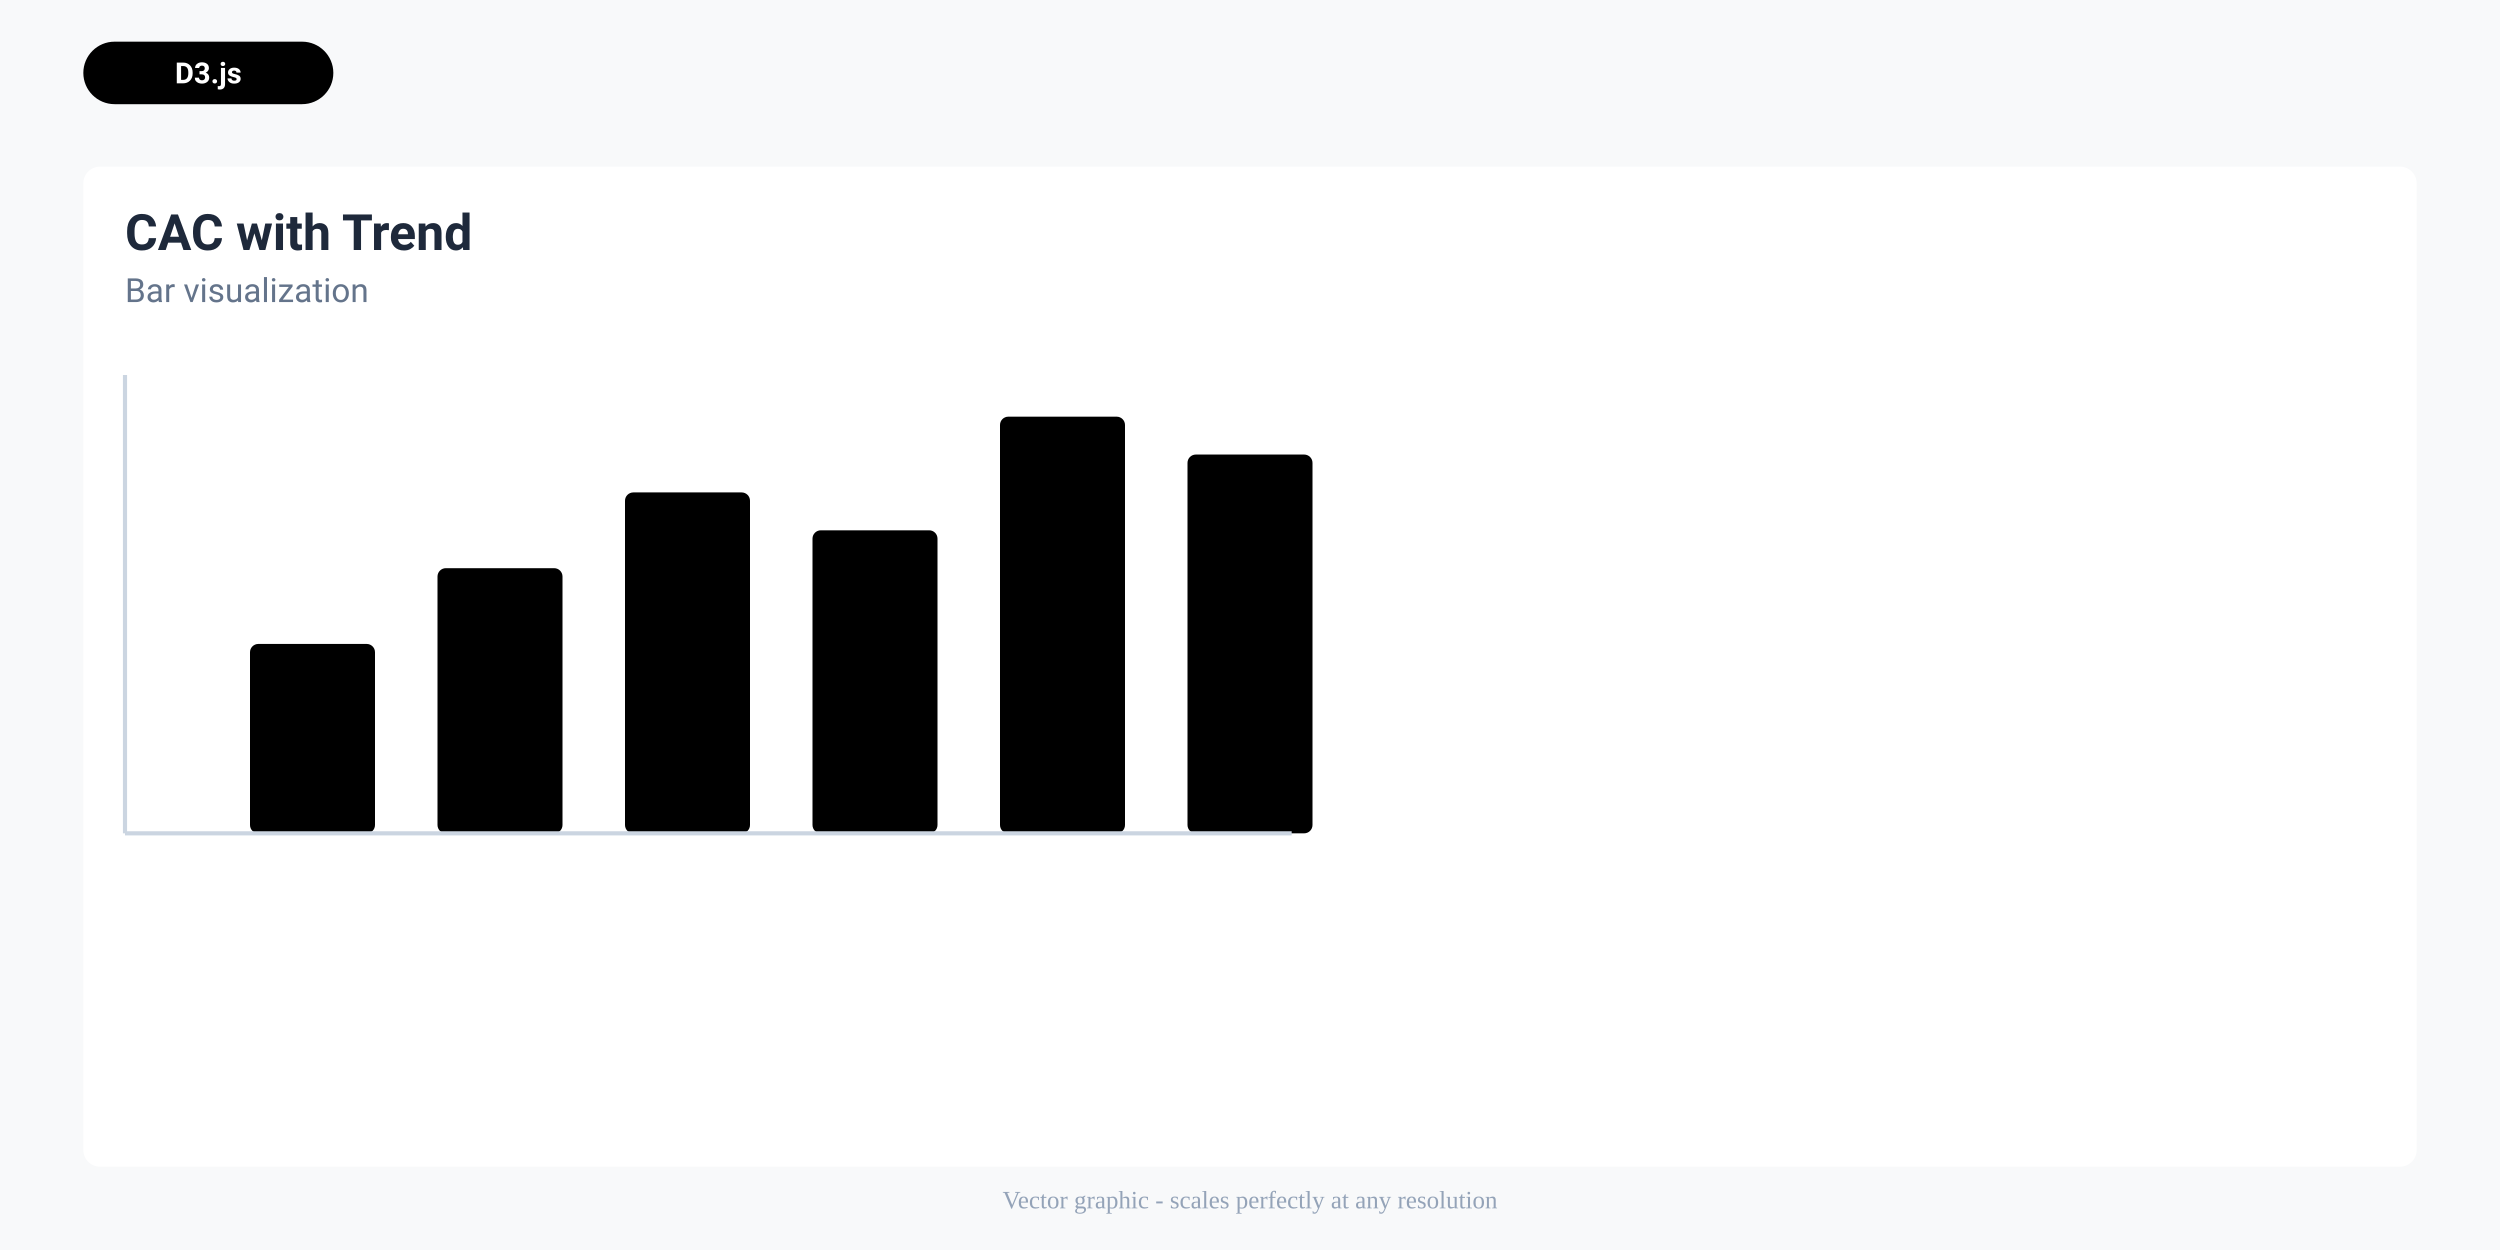
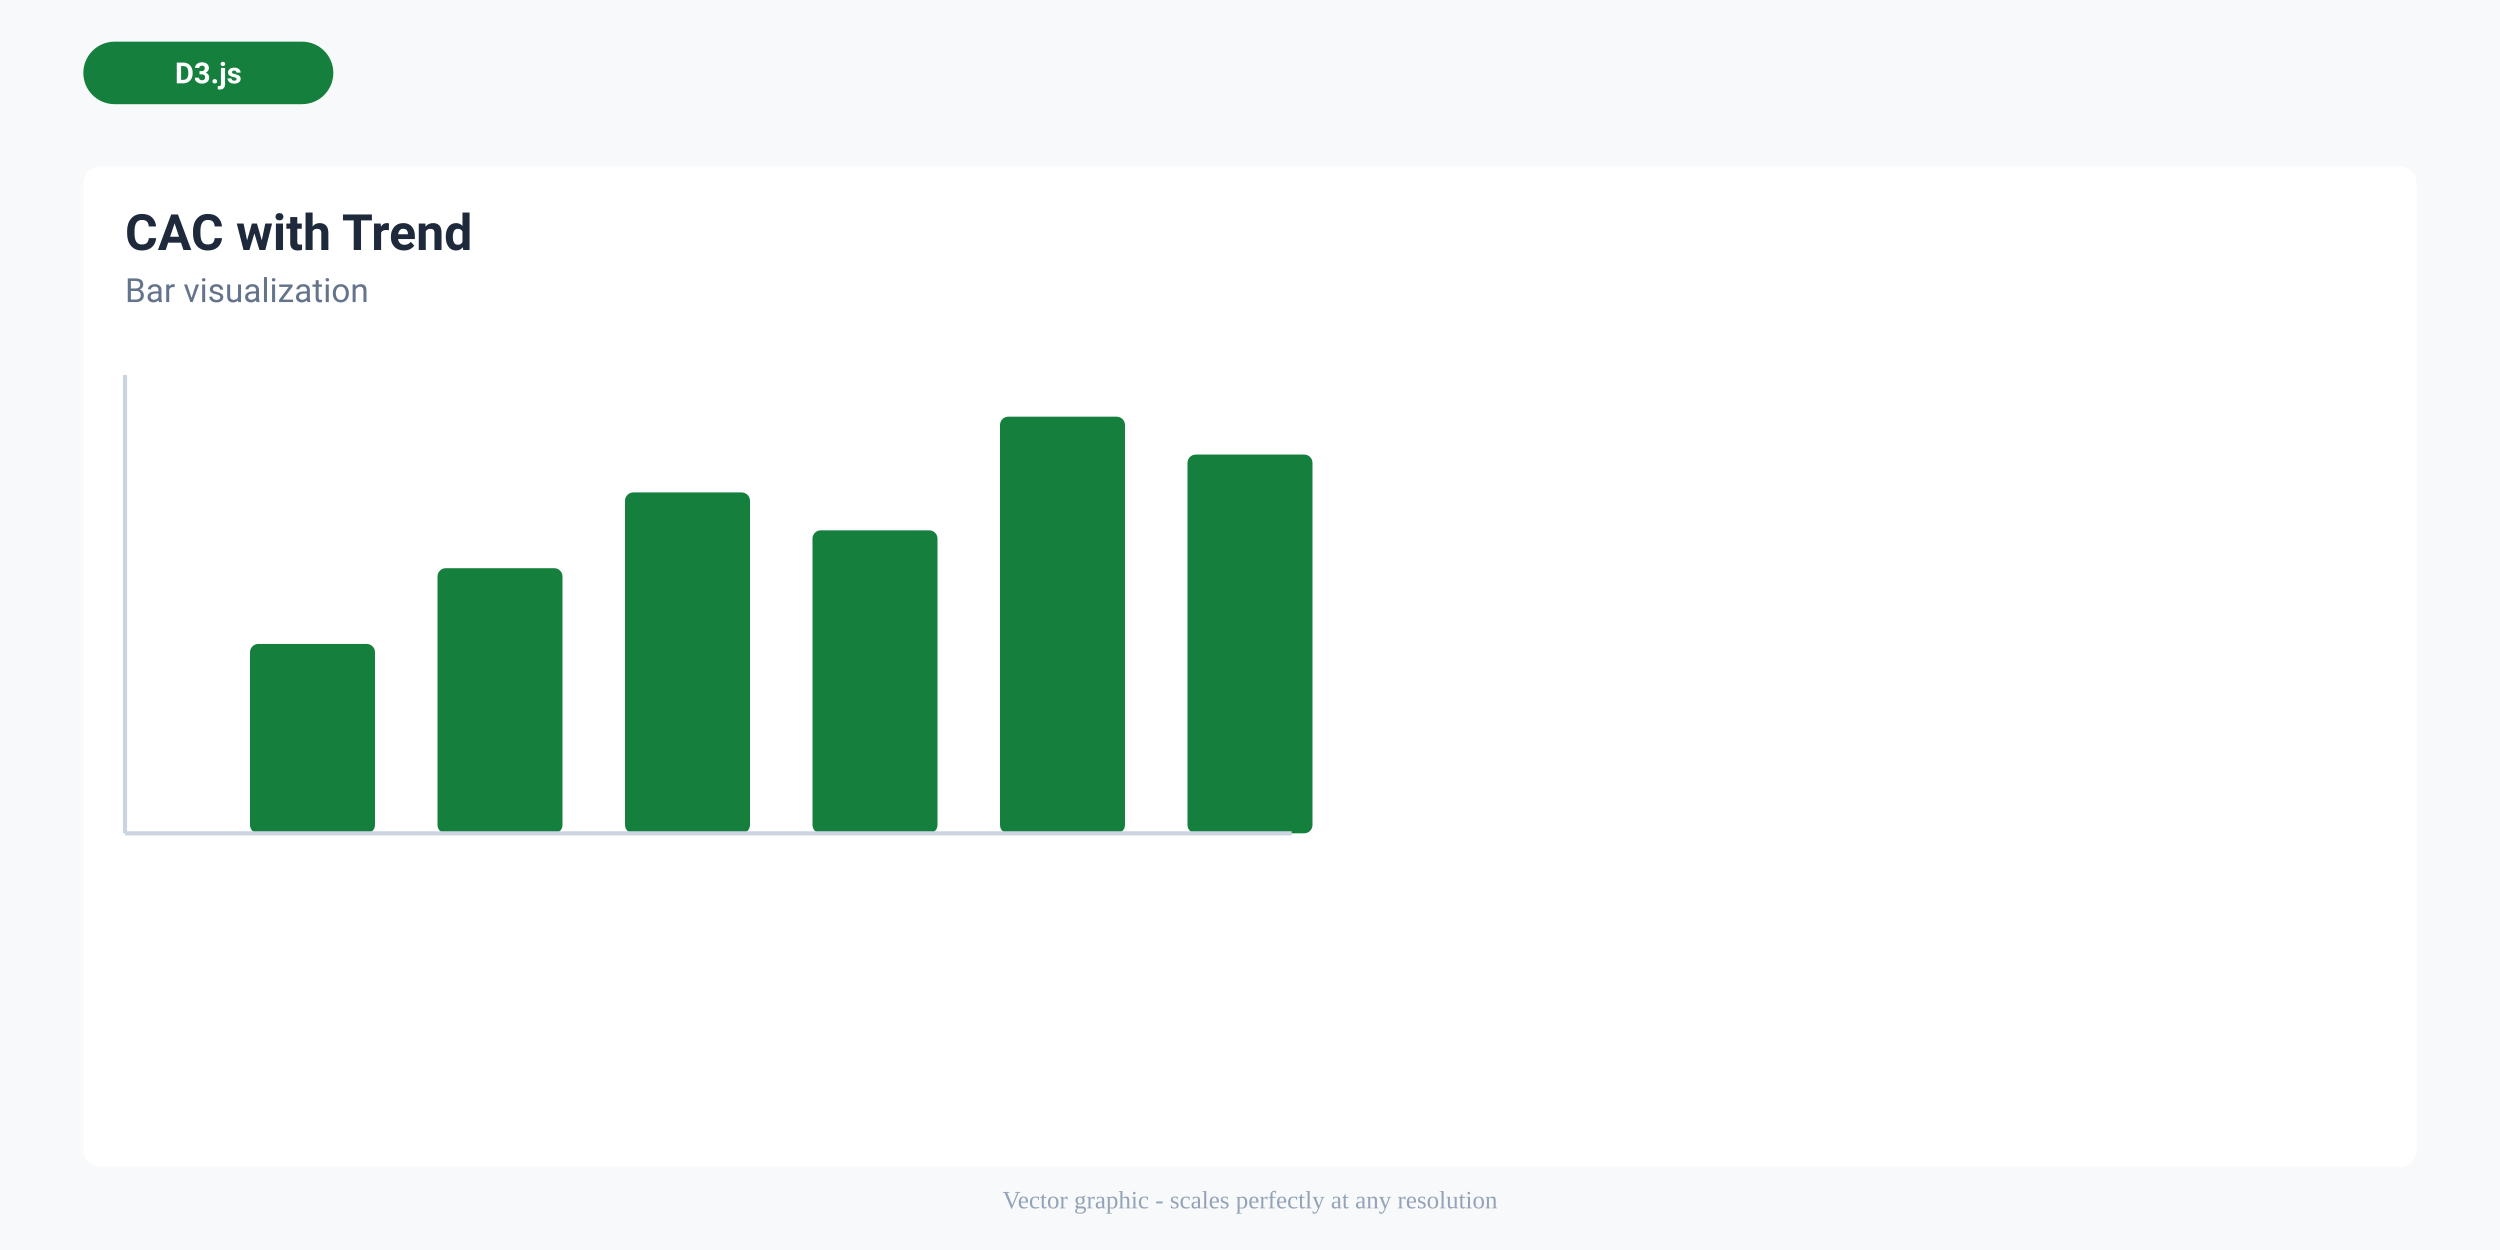
<svg xmlns="http://www.w3.org/2000/svg" width="1200" height="600">
  <defs>
    <style>
      .title { font-family: -apple-system, BlinkMacSystemFont, 'Segoe UI', Roboto, sans-serif; font-size: 24px; font-weight: 600; }
      .subtitle { font-family: -apple-system, BlinkMacSystemFont, 'Segoe UI', Roboto, sans-serif; font-size: 16px; }
      .library-badge { font-family: -apple-system, BlinkMacSystemFont, 'Segoe UI', Roboto, sans-serif; font-size: 14px; font-weight: 600; }
    </style>
  </defs>
  <rect width="1200" height="600" fill="#f8f9fa" />
  <rect x="40" y="80" width="1120" height="480" fill="white" rx="8" />
-   <rect x="40" y="20" width="120" height="30" fill="undefined" rx="15" />
+   <rect x="40" y="20" width="120" height="30" fill="#15803d" rx="15" />
  <text x="100" y="40" text-anchor="middle" fill="white" class="library-badge">D3.js</text>
  <text x="60" y="120" fill="#1e293b" class="title">CAC with Trend</text>
  <text x="60" y="145" fill="#64748b" class="subtitle">Bar visualization</text>
  <g transform="translate(60, 100)">
-     <rect x="60" y="209.091" width="60" height="90.909" fill="undefined" rx="4" />
-     <rect x="150" y="172.727" width="60" height="127.273" fill="undefined" rx="4" />
-     <rect x="240" y="136.364" width="60" height="163.636" fill="undefined" rx="4" />
-     <rect x="330" y="154.545" width="60" height="145.455" fill="undefined" rx="4" />
-     <rect x="420" y="100" width="60" height="200" fill="undefined" rx="4" />
-     <rect x="510" y="118.182" width="60" height="181.818" fill="undefined" rx="4" />
+     <rect x="60" y="209.091" width="60" height="90.909" fill="#15803d" rx="4" />
+     <rect x="150" y="172.727" width="60" height="127.273" fill="#15803d" rx="4" />
+     <rect x="240" y="136.364" width="60" height="163.636" fill="#15803d" rx="4" />
+     <rect x="330" y="154.545" width="60" height="145.455" fill="#15803d" rx="4" />
+     <rect x="420" y="100" width="60" height="200" fill="#15803d" rx="4" />
+     <rect x="510" y="118.182" width="60" height="181.818" fill="#15803d" rx="4" />
  </g>
  <line x1="60" y1="400" x2="620" y2="400" stroke="#cbd5e1" stroke-width="2" />
  <line x1="60" y1="180" x2="60" y2="400" stroke="#cbd5e1" stroke-width="2" />
  <text x="600" y="580" text-anchor="middle" fill="#94a3b8" font-size="12">
    Vector graphic - scales perfectly at any resolution
  </text>
</svg>
